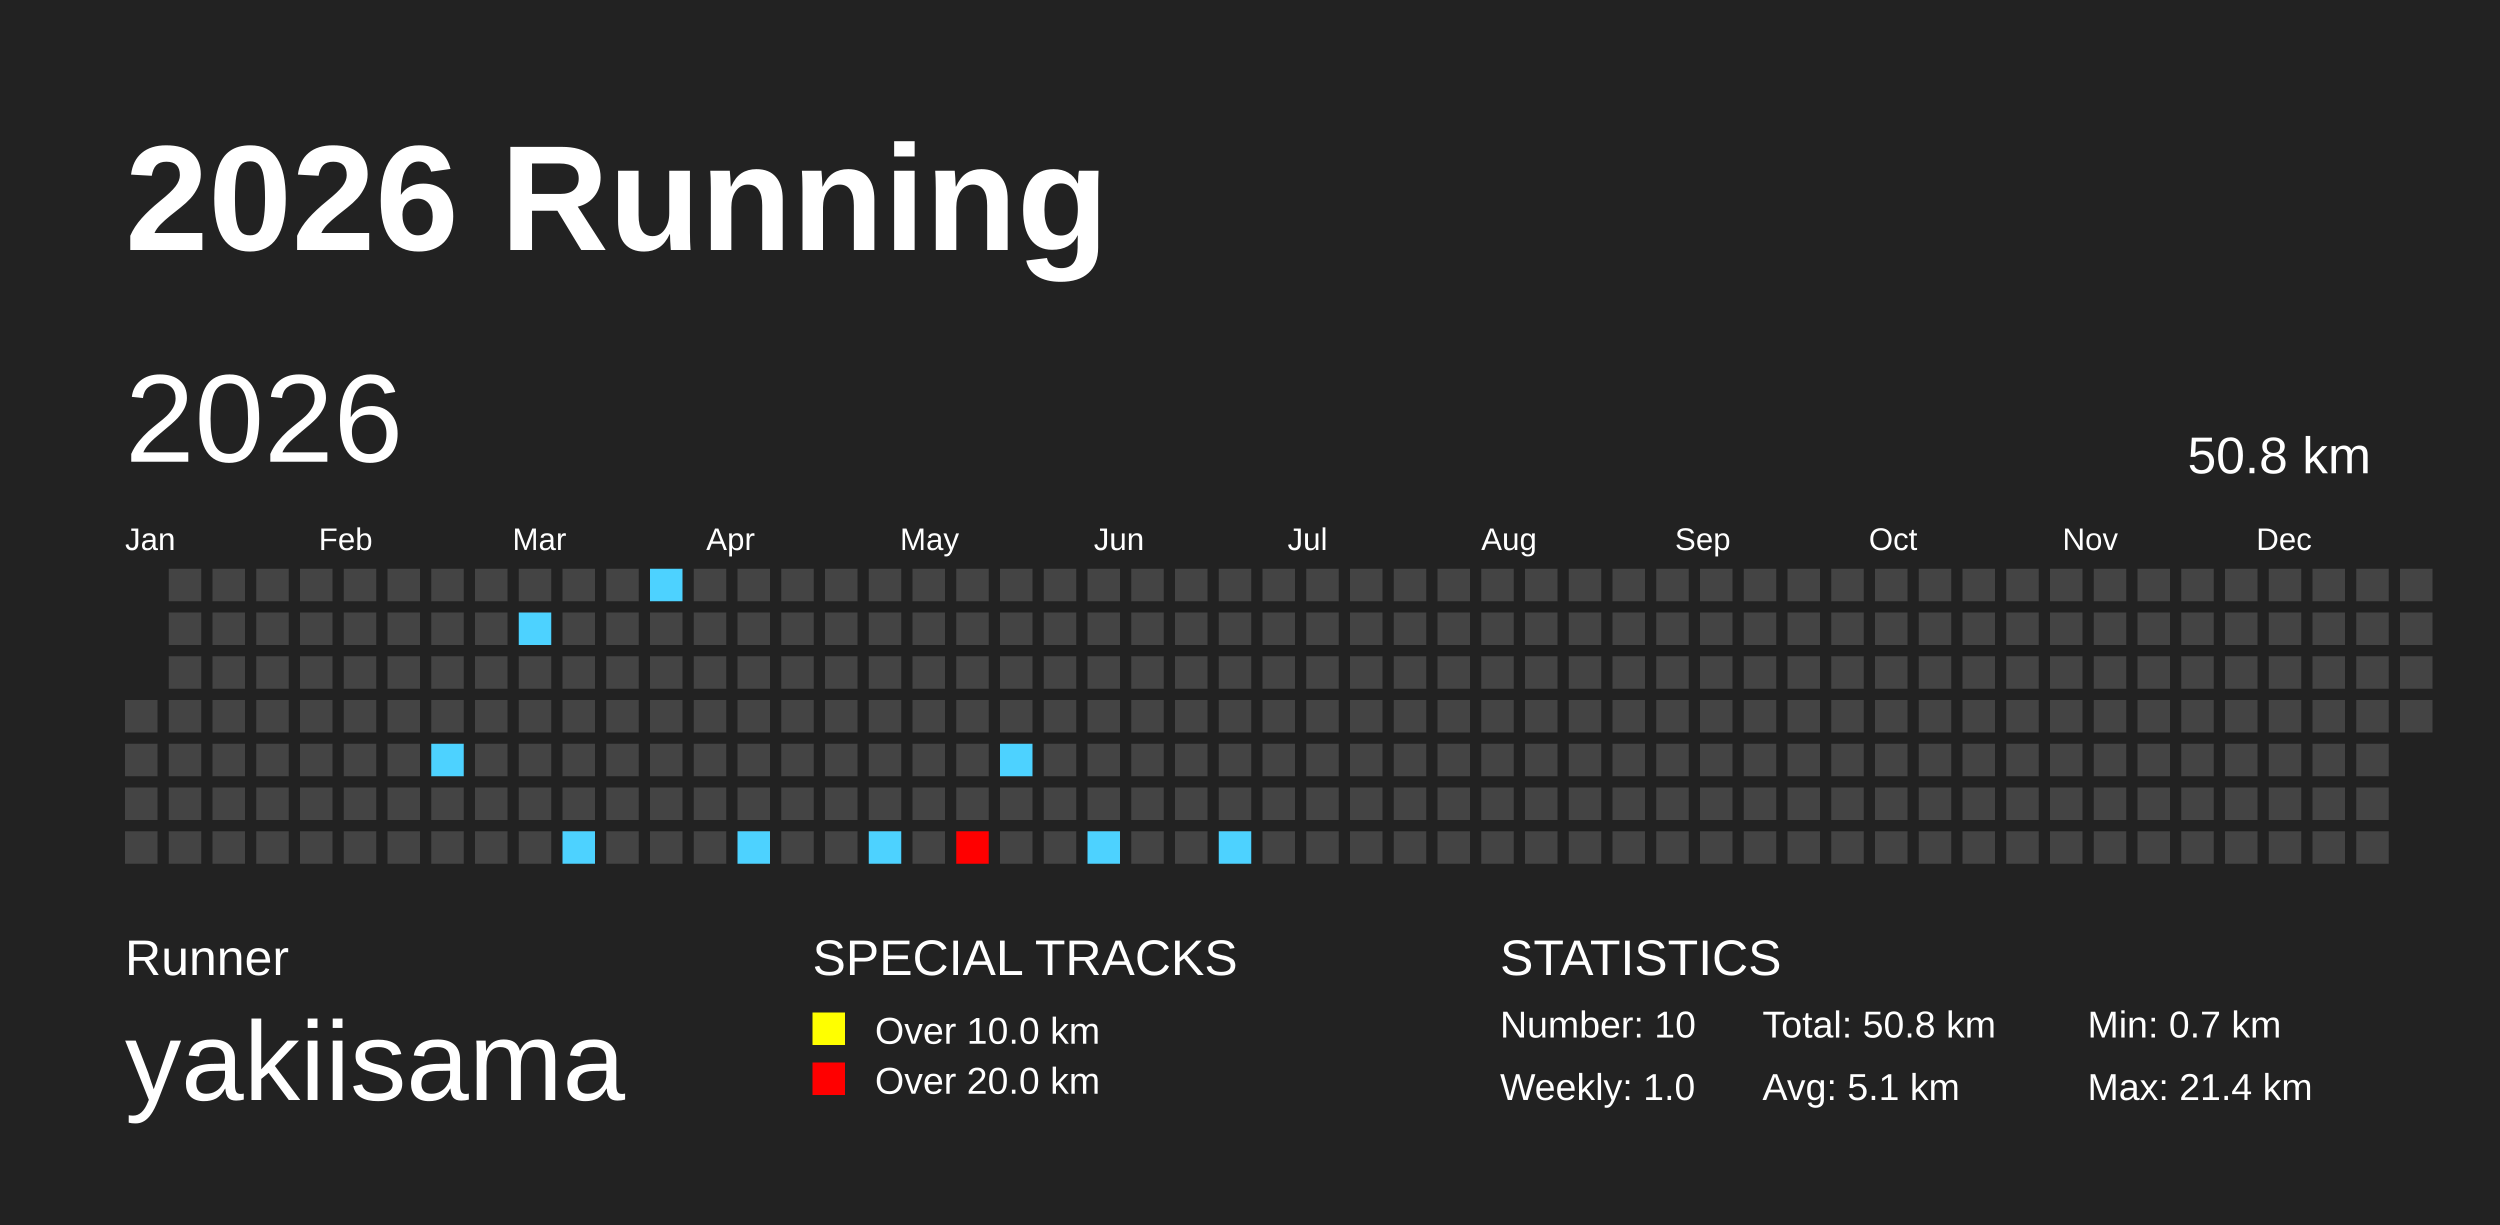
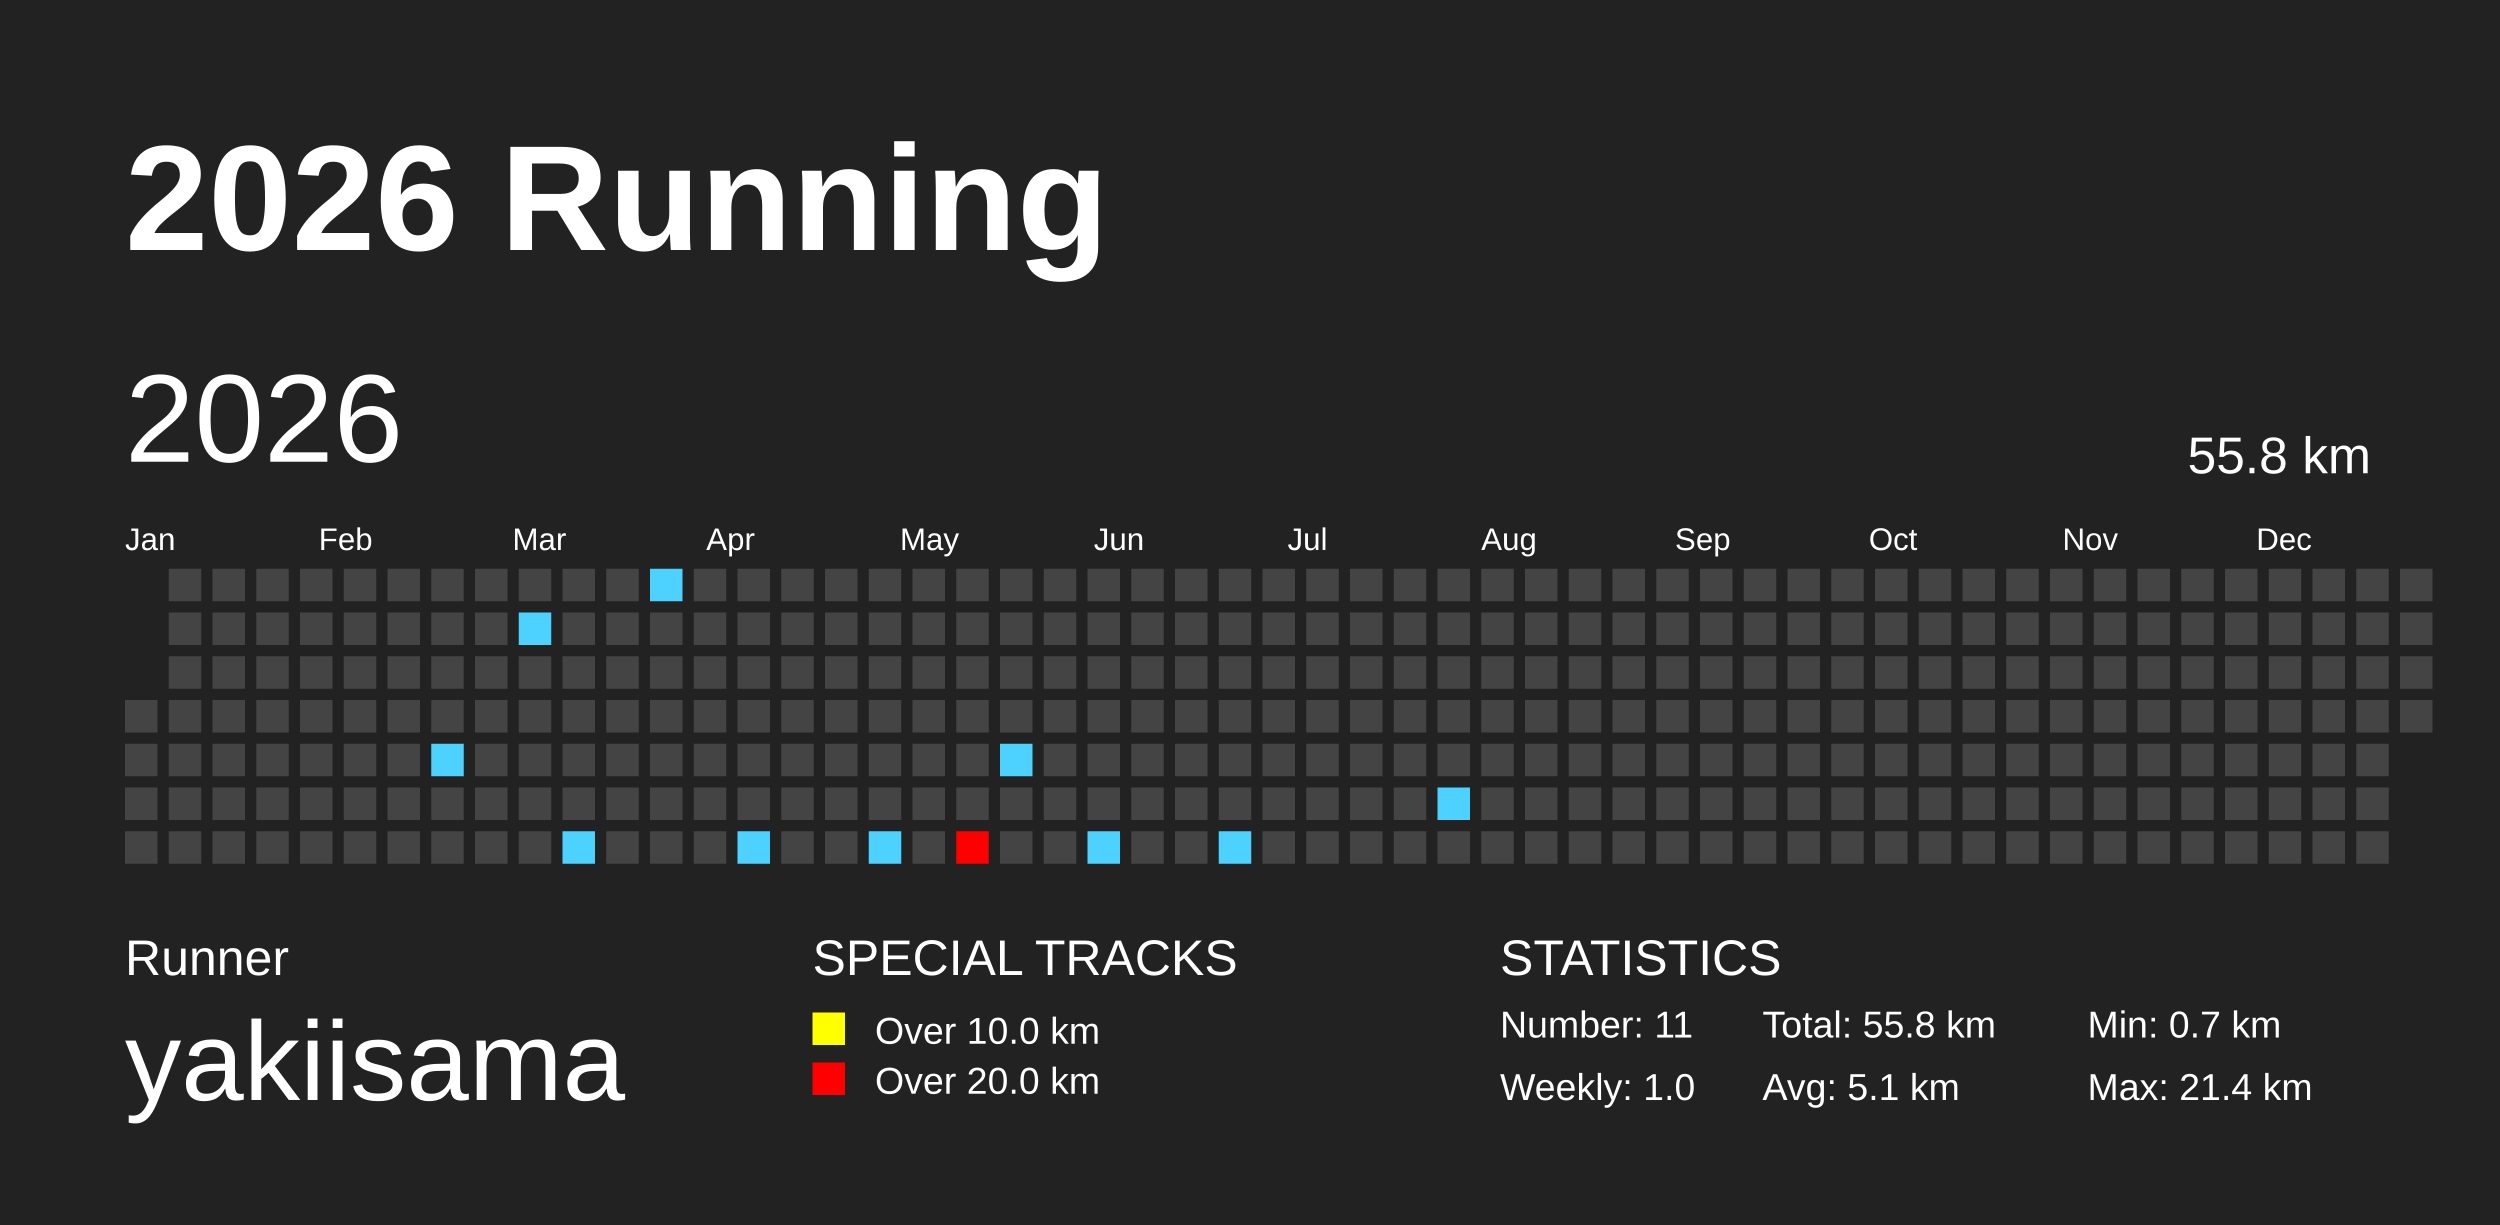
<svg xmlns="http://www.w3.org/2000/svg" baseProfile="full" height="98mm" version="1.1" viewBox="0,0,200,98" width="200mm">
  <defs />
  <rect fill="#222222" height="98" width="200" x="0" y="0" />
  <text fill="#FFFFFF" style="font-size:12px; font-family:Arial; font-weight:bold;" x="10" y="20">2026 Running</text>
  <text fill="#FFFFFF" style="font-size:4px; font-family:Arial" x="10" y="78">Runner</text>
  <text fill="#FFFFFF" style="font-size:9px; font-family:Arial" x="10" y="88">yakiisama</text>
  <text fill="#FFFFFF" style="font-size:4px; font-family:Arial" x="65" y="78">SPECIAL TRACKS</text>
  <rect fill="yellow" height="2.6" width="2.6" x="65" y="81" />
  <text fill="#FFFFFF" style="font-size:3px; font-family:Arial" x="70" y="83.5">Over 10.0 km</text>
  <rect fill="red" height="2.6" width="2.6" x="65" y="85" />
  <text fill="#FFFFFF" style="font-size:3px; font-family:Arial" x="70" y="87.5">Over 20.0 km</text>
  <text fill="#FFFFFF" style="font-size:4px; font-family:Arial" x="120" y="78">STATISTICS</text>
-   <text fill="#FFFFFF" style="font-size:3px; font-family:Arial" x="120" y="83">Number: 10</text>
+   <text fill="#FFFFFF" style="font-size:3px; font-family:Arial" x="120" y="83">Number: 11</text>
  <text fill="#FFFFFF" style="font-size:3px; font-family:Arial" x="120" y="88">Weekly: 1.0</text>
-   <text fill="#FFFFFF" style="font-size:3px; font-family:Arial" x="141" y="83">Total: 50.8 km</text>
+   <text fill="#FFFFFF" style="font-size:3px; font-family:Arial" x="141" y="83">Total: 55.8 km</text>
  <text fill="#FFFFFF" style="font-size:3px; font-family:Arial" x="141" y="88">Avg: 5.1 km</text>
  <text fill="#FFFFFF" style="font-size:3px; font-family:Arial" x="167" y="83">Min: 0.7 km</text>
  <text fill="#FFFFFF" style="font-size:3px; font-family:Arial" x="167" y="88">Max: 21.4 km</text>
  <text dominant-baseline="hanging" fill="#FFFFFF" style="font-size:10.0px; font-family:Arial;" x="10" y="30">2026</text>
-   <text dominant-baseline="hanging" fill="#FFFFFF" style="font-size:4.125px; font-family:Arial;" x="175" y="35">50.8 km</text>
+   <text dominant-baseline="hanging" fill="#FFFFFF" style="font-size:4.125px; font-family:Arial;" x="175" y="35">55.8 km</text>
  <text fill="#FFFFFF" style="font-size:2.5px; font-family:Arial" x="10.0" y="44">Jan</text>
  <text fill="#FFFFFF" style="font-size:2.5px; font-family:Arial" x="25.5" y="44">Feb</text>
  <text fill="#FFFFFF" style="font-size:2.5px; font-family:Arial" x="41.0" y="44">Mar</text>
  <text fill="#FFFFFF" style="font-size:2.5px; font-family:Arial" x="56.5" y="44">Apr</text>
  <text fill="#FFFFFF" style="font-size:2.5px; font-family:Arial" x="72.0" y="44">May</text>
  <text fill="#FFFFFF" style="font-size:2.5px; font-family:Arial" x="87.5" y="44">Jun</text>
  <text fill="#FFFFFF" style="font-size:2.5px; font-family:Arial" x="103.0" y="44">Jul</text>
  <text fill="#FFFFFF" style="font-size:2.5px; font-family:Arial" x="118.5" y="44">Aug</text>
  <text fill="#FFFFFF" style="font-size:2.5px; font-family:Arial" x="134.0" y="44">Sep</text>
  <text fill="#FFFFFF" style="font-size:2.5px; font-family:Arial" x="149.5" y="44">Oct</text>
  <text fill="#FFFFFF" style="font-size:2.5px; font-family:Arial" x="165.0" y="44">Nov</text>
  <text fill="#FFFFFF" style="font-size:2.5px; font-family:Arial" x="180.5" y="44">Dec</text>
  <rect fill="#444444" height="2.6" width="2.6" x="10.0" y="56.0" />
  <rect fill="#444444" height="2.6" width="2.6" x="10.0" y="59.5" />
  <rect fill="#444444" height="2.6" width="2.6" x="10.0" y="63.0" />
  <rect fill="#444444" height="2.6" width="2.6" x="10.0" y="66.5" />
  <rect fill="#444444" height="2.6" width="2.6" x="13.5" y="45.5" />
  <rect fill="#444444" height="2.6" width="2.6" x="13.5" y="49.0" />
  <rect fill="#444444" height="2.6" width="2.6" x="13.5" y="52.5" />
  <rect fill="#444444" height="2.6" width="2.6" x="13.5" y="56.0" />
  <rect fill="#444444" height="2.6" width="2.6" x="13.5" y="59.5" />
  <rect fill="#444444" height="2.6" width="2.6" x="13.5" y="63.0" />
  <rect fill="#444444" height="2.6" width="2.6" x="13.5" y="66.5" />
  <rect fill="#444444" height="2.6" width="2.6" x="17.0" y="45.5" />
  <rect fill="#444444" height="2.6" width="2.6" x="17.0" y="49.0" />
  <rect fill="#444444" height="2.6" width="2.6" x="17.0" y="52.5" />
  <rect fill="#444444" height="2.6" width="2.6" x="17.0" y="56.0" />
  <rect fill="#444444" height="2.6" width="2.6" x="17.0" y="59.5" />
  <rect fill="#444444" height="2.6" width="2.6" x="17.0" y="63.0" />
  <rect fill="#444444" height="2.6" width="2.6" x="17.0" y="66.5" />
  <rect fill="#444444" height="2.6" width="2.6" x="20.5" y="45.5" />
  <rect fill="#444444" height="2.6" width="2.6" x="20.5" y="49.0" />
  <rect fill="#444444" height="2.6" width="2.6" x="20.5" y="52.5" />
  <rect fill="#444444" height="2.6" width="2.6" x="20.5" y="56.0" />
  <rect fill="#444444" height="2.6" width="2.6" x="20.5" y="59.5" />
  <rect fill="#444444" height="2.6" width="2.6" x="20.5" y="63.0" />
  <rect fill="#444444" height="2.6" width="2.6" x="20.5" y="66.5" />
  <rect fill="#444444" height="2.6" width="2.6" x="24.0" y="45.5" />
  <rect fill="#444444" height="2.6" width="2.6" x="24.0" y="49.0" />
  <rect fill="#444444" height="2.6" width="2.6" x="24.0" y="52.5" />
  <rect fill="#444444" height="2.6" width="2.6" x="24.0" y="56.0" />
  <rect fill="#444444" height="2.6" width="2.6" x="24.0" y="59.5" />
  <rect fill="#444444" height="2.6" width="2.6" x="24.0" y="63.0" />
  <rect fill="#444444" height="2.6" width="2.6" x="24.0" y="66.5" />
  <rect fill="#444444" height="2.6" width="2.6" x="27.5" y="45.5" />
  <rect fill="#444444" height="2.6" width="2.6" x="27.5" y="49.0" />
  <rect fill="#444444" height="2.6" width="2.6" x="27.5" y="52.5" />
  <rect fill="#444444" height="2.6" width="2.6" x="27.5" y="56.0" />
  <rect fill="#444444" height="2.6" width="2.6" x="27.5" y="59.5" />
  <rect fill="#444444" height="2.6" width="2.6" x="27.5" y="63.0" />
  <rect fill="#444444" height="2.6" width="2.6" x="27.5" y="66.5" />
  <rect fill="#444444" height="2.6" width="2.6" x="31.0" y="45.5" />
  <rect fill="#444444" height="2.6" width="2.6" x="31.0" y="49.0" />
  <rect fill="#444444" height="2.6" width="2.6" x="31.0" y="52.5" />
  <rect fill="#444444" height="2.6" width="2.6" x="31.0" y="56.0" />
  <rect fill="#444444" height="2.6" width="2.6" x="31.0" y="59.5" />
  <rect fill="#444444" height="2.6" width="2.6" x="31.0" y="63.0" />
  <rect fill="#444444" height="2.6" width="2.6" x="31.0" y="66.5" />
  <rect fill="#444444" height="2.6" width="2.6" x="34.5" y="45.5" />
  <rect fill="#444444" height="2.6" width="2.6" x="34.5" y="49.0" />
  <rect fill="#444444" height="2.6" width="2.6" x="34.5" y="52.5" />
  <rect fill="#444444" height="2.6" width="2.6" x="34.5" y="56.0" />
  <rect fill="#4dd2ff" height="2.6" width="2.6" x="34.5" y="59.5" />
  <rect fill="#444444" height="2.6" width="2.6" x="34.5" y="63.0" />
  <rect fill="#444444" height="2.6" width="2.6" x="34.5" y="66.5" />
  <rect fill="#444444" height="2.6" width="2.6" x="38.0" y="45.5" />
  <rect fill="#444444" height="2.6" width="2.6" x="38.0" y="49.0" />
  <rect fill="#444444" height="2.6" width="2.6" x="38.0" y="52.5" />
  <rect fill="#444444" height="2.6" width="2.6" x="38.0" y="56.0" />
  <rect fill="#444444" height="2.6" width="2.6" x="38.0" y="59.5" />
  <rect fill="#444444" height="2.6" width="2.6" x="38.0" y="63.0" />
  <rect fill="#444444" height="2.6" width="2.6" x="38.0" y="66.5" />
  <rect fill="#444444" height="2.6" width="2.6" x="41.5" y="45.5" />
  <rect fill="#4dd2ff" height="2.6" width="2.6" x="41.5" y="49.0" />
  <rect fill="#444444" height="2.6" width="2.6" x="41.5" y="52.5" />
  <rect fill="#444444" height="2.6" width="2.6" x="41.5" y="56.0" />
  <rect fill="#444444" height="2.6" width="2.6" x="41.5" y="59.5" />
  <rect fill="#444444" height="2.6" width="2.6" x="41.5" y="63.0" />
  <rect fill="#444444" height="2.6" width="2.6" x="41.5" y="66.5" />
  <rect fill="#444444" height="2.6" width="2.6" x="45.0" y="45.5" />
  <rect fill="#444444" height="2.6" width="2.6" x="45.0" y="49.0" />
  <rect fill="#444444" height="2.6" width="2.6" x="45.0" y="52.5" />
  <rect fill="#444444" height="2.6" width="2.6" x="45.0" y="56.0" />
  <rect fill="#444444" height="2.6" width="2.6" x="45.0" y="59.5" />
  <rect fill="#444444" height="2.6" width="2.6" x="45.0" y="63.0" />
  <rect fill="#4dd2ff" height="2.6" width="2.6" x="45.0" y="66.5" />
  <rect fill="#444444" height="2.6" width="2.6" x="48.5" y="45.5" />
  <rect fill="#444444" height="2.6" width="2.6" x="48.5" y="49.0" />
  <rect fill="#444444" height="2.6" width="2.6" x="48.5" y="52.5" />
  <rect fill="#444444" height="2.6" width="2.6" x="48.5" y="56.0" />
  <rect fill="#444444" height="2.6" width="2.6" x="48.5" y="59.5" />
  <rect fill="#444444" height="2.6" width="2.6" x="48.5" y="63.0" />
  <rect fill="#444444" height="2.6" width="2.6" x="48.5" y="66.5" />
  <rect fill="#4dd2ff" height="2.6" width="2.6" x="52.0" y="45.5" />
  <rect fill="#444444" height="2.6" width="2.6" x="52.0" y="49.0" />
  <rect fill="#444444" height="2.6" width="2.6" x="52.0" y="52.5" />
  <rect fill="#444444" height="2.6" width="2.6" x="52.0" y="56.0" />
  <rect fill="#444444" height="2.6" width="2.6" x="52.0" y="59.5" />
  <rect fill="#444444" height="2.6" width="2.6" x="52.0" y="63.0" />
  <rect fill="#444444" height="2.6" width="2.6" x="52.0" y="66.5" />
  <rect fill="#444444" height="2.6" width="2.6" x="55.5" y="45.5" />
  <rect fill="#444444" height="2.6" width="2.6" x="55.5" y="49.0" />
  <rect fill="#444444" height="2.6" width="2.6" x="55.5" y="52.5" />
  <rect fill="#444444" height="2.6" width="2.6" x="55.5" y="56.0" />
  <rect fill="#444444" height="2.6" width="2.6" x="55.5" y="59.5" />
  <rect fill="#444444" height="2.6" width="2.6" x="55.5" y="63.0" />
  <rect fill="#444444" height="2.6" width="2.6" x="55.5" y="66.5" />
  <rect fill="#444444" height="2.6" width="2.6" x="59.0" y="45.5" />
  <rect fill="#444444" height="2.6" width="2.6" x="59.0" y="49.0" />
  <rect fill="#444444" height="2.6" width="2.6" x="59.0" y="52.5" />
  <rect fill="#444444" height="2.6" width="2.6" x="59.0" y="56.0" />
  <rect fill="#444444" height="2.6" width="2.6" x="59.0" y="59.5" />
  <rect fill="#444444" height="2.6" width="2.6" x="59.0" y="63.0" />
  <rect fill="#4dd2ff" height="2.6" width="2.6" x="59.0" y="66.5" />
  <rect fill="#444444" height="2.6" width="2.6" x="62.5" y="45.5" />
  <rect fill="#444444" height="2.6" width="2.6" x="62.5" y="49.0" />
  <rect fill="#444444" height="2.6" width="2.6" x="62.5" y="52.5" />
  <rect fill="#444444" height="2.6" width="2.6" x="62.5" y="56.0" />
  <rect fill="#444444" height="2.6" width="2.6" x="62.5" y="59.5" />
  <rect fill="#444444" height="2.6" width="2.6" x="62.5" y="63.0" />
  <rect fill="#444444" height="2.6" width="2.6" x="62.5" y="66.5" />
  <rect fill="#444444" height="2.6" width="2.6" x="66.0" y="45.5" />
  <rect fill="#444444" height="2.6" width="2.6" x="66.0" y="49.0" />
  <rect fill="#444444" height="2.6" width="2.6" x="66.0" y="52.5" />
  <rect fill="#444444" height="2.6" width="2.6" x="66.0" y="56.0" />
  <rect fill="#444444" height="2.6" width="2.6" x="66.0" y="59.5" />
  <rect fill="#444444" height="2.6" width="2.6" x="66.0" y="63.0" />
  <rect fill="#444444" height="2.6" width="2.6" x="66.0" y="66.5" />
  <rect fill="#444444" height="2.6" width="2.6" x="69.5" y="45.5" />
  <rect fill="#444444" height="2.6" width="2.6" x="69.5" y="49.0" />
  <rect fill="#444444" height="2.6" width="2.6" x="69.5" y="52.5" />
  <rect fill="#444444" height="2.6" width="2.6" x="69.5" y="56.0" />
  <rect fill="#444444" height="2.6" width="2.6" x="69.5" y="59.5" />
  <rect fill="#444444" height="2.6" width="2.6" x="69.5" y="63.0" />
  <rect fill="#4dd2ff" height="2.6" width="2.6" x="69.5" y="66.5" />
  <rect fill="#444444" height="2.6" width="2.6" x="73.0" y="45.5" />
  <rect fill="#444444" height="2.6" width="2.6" x="73.0" y="49.0" />
  <rect fill="#444444" height="2.6" width="2.6" x="73.0" y="52.5" />
  <rect fill="#444444" height="2.6" width="2.6" x="73.0" y="56.0" />
  <rect fill="#444444" height="2.6" width="2.6" x="73.0" y="59.5" />
  <rect fill="#444444" height="2.6" width="2.6" x="73.0" y="63.0" />
  <rect fill="#444444" height="2.6" width="2.6" x="73.0" y="66.5" />
  <rect fill="#444444" height="2.6" width="2.6" x="76.5" y="45.5" />
  <rect fill="#444444" height="2.6" width="2.6" x="76.5" y="49.0" />
  <rect fill="#444444" height="2.6" width="2.6" x="76.5" y="52.5" />
  <rect fill="#444444" height="2.6" width="2.6" x="76.5" y="56.0" />
  <rect fill="#444444" height="2.6" width="2.6" x="76.5" y="59.5" />
  <rect fill="#444444" height="2.6" width="2.6" x="76.5" y="63.0" />
  <rect fill="red" height="2.6" width="2.6" x="76.5" y="66.5" />
  <rect fill="#444444" height="2.6" width="2.6" x="80.0" y="45.5" />
  <rect fill="#444444" height="2.6" width="2.6" x="80.0" y="49.0" />
  <rect fill="#444444" height="2.6" width="2.6" x="80.0" y="52.5" />
  <rect fill="#444444" height="2.6" width="2.6" x="80.0" y="56.0" />
  <rect fill="#4dd2ff" height="2.6" width="2.6" x="80.0" y="59.5" />
  <rect fill="#444444" height="2.6" width="2.6" x="80.0" y="63.0" />
  <rect fill="#444444" height="2.6" width="2.6" x="80.0" y="66.5" />
  <rect fill="#444444" height="2.6" width="2.6" x="83.5" y="45.5" />
  <rect fill="#444444" height="2.6" width="2.6" x="83.5" y="49.0" />
  <rect fill="#444444" height="2.6" width="2.6" x="83.5" y="52.5" />
  <rect fill="#444444" height="2.6" width="2.6" x="83.5" y="56.0" />
  <rect fill="#444444" height="2.6" width="2.6" x="83.5" y="59.5" />
  <rect fill="#444444" height="2.6" width="2.6" x="83.5" y="63.0" />
  <rect fill="#444444" height="2.6" width="2.6" x="83.5" y="66.5" />
  <rect fill="#444444" height="2.6" width="2.6" x="87.0" y="45.5" />
  <rect fill="#444444" height="2.6" width="2.6" x="87.0" y="49.0" />
  <rect fill="#444444" height="2.6" width="2.6" x="87.0" y="52.5" />
  <rect fill="#444444" height="2.6" width="2.6" x="87.0" y="56.0" />
  <rect fill="#444444" height="2.6" width="2.6" x="87.0" y="59.5" />
  <rect fill="#444444" height="2.6" width="2.6" x="87.0" y="63.0" />
  <rect fill="#4dd2ff" height="2.6" width="2.6" x="87.0" y="66.5" />
  <rect fill="#444444" height="2.6" width="2.6" x="90.5" y="45.5" />
  <rect fill="#444444" height="2.6" width="2.6" x="90.5" y="49.0" />
  <rect fill="#444444" height="2.6" width="2.6" x="90.5" y="52.5" />
  <rect fill="#444444" height="2.6" width="2.6" x="90.5" y="56.0" />
  <rect fill="#444444" height="2.6" width="2.6" x="90.5" y="59.5" />
  <rect fill="#444444" height="2.6" width="2.6" x="90.5" y="63.0" />
  <rect fill="#444444" height="2.6" width="2.6" x="90.5" y="66.5" />
  <rect fill="#444444" height="2.6" width="2.6" x="94.0" y="45.5" />
  <rect fill="#444444" height="2.6" width="2.6" x="94.0" y="49.0" />
  <rect fill="#444444" height="2.6" width="2.6" x="94.0" y="52.5" />
  <rect fill="#444444" height="2.6" width="2.6" x="94.0" y="56.0" />
  <rect fill="#444444" height="2.6" width="2.6" x="94.0" y="59.5" />
  <rect fill="#444444" height="2.6" width="2.6" x="94.0" y="63.0" />
  <rect fill="#444444" height="2.6" width="2.6" x="94.0" y="66.5" />
  <rect fill="#444444" height="2.6" width="2.6" x="97.5" y="45.5" />
  <rect fill="#444444" height="2.6" width="2.6" x="97.5" y="49.0" />
  <rect fill="#444444" height="2.6" width="2.6" x="97.5" y="52.5" />
  <rect fill="#444444" height="2.6" width="2.6" x="97.5" y="56.0" />
  <rect fill="#444444" height="2.6" width="2.6" x="97.5" y="59.5" />
  <rect fill="#444444" height="2.6" width="2.6" x="97.5" y="63.0" />
  <rect fill="#4dd2ff" height="2.6" width="2.6" x="97.5" y="66.5" />
  <rect fill="#444444" height="2.6" width="2.6" x="101.0" y="45.5" />
  <rect fill="#444444" height="2.6" width="2.6" x="101.0" y="49.0" />
  <rect fill="#444444" height="2.6" width="2.6" x="101.0" y="52.5" />
  <rect fill="#444444" height="2.6" width="2.6" x="101.0" y="56.0" />
  <rect fill="#444444" height="2.6" width="2.6" x="101.0" y="59.5" />
  <rect fill="#444444" height="2.6" width="2.6" x="101.0" y="63.0" />
  <rect fill="#444444" height="2.6" width="2.6" x="101.0" y="66.5" />
  <rect fill="#444444" height="2.6" width="2.6" x="104.5" y="45.5" />
  <rect fill="#444444" height="2.6" width="2.6" x="104.5" y="49.0" />
  <rect fill="#444444" height="2.6" width="2.6" x="104.5" y="52.5" />
  <rect fill="#444444" height="2.6" width="2.6" x="104.5" y="56.0" />
  <rect fill="#444444" height="2.6" width="2.6" x="104.5" y="59.5" />
  <rect fill="#444444" height="2.6" width="2.6" x="104.5" y="63.0" />
  <rect fill="#444444" height="2.6" width="2.6" x="104.5" y="66.5" />
  <rect fill="#444444" height="2.6" width="2.6" x="108.0" y="45.5" />
  <rect fill="#444444" height="2.6" width="2.6" x="108.0" y="49.0" />
  <rect fill="#444444" height="2.6" width="2.6" x="108.0" y="52.5" />
  <rect fill="#444444" height="2.6" width="2.6" x="108.0" y="56.0" />
  <rect fill="#444444" height="2.6" width="2.6" x="108.0" y="59.5" />
  <rect fill="#444444" height="2.6" width="2.6" x="108.0" y="63.0" />
  <rect fill="#444444" height="2.6" width="2.6" x="108.0" y="66.5" />
  <rect fill="#444444" height="2.6" width="2.6" x="111.5" y="45.5" />
  <rect fill="#444444" height="2.6" width="2.6" x="111.5" y="49.0" />
  <rect fill="#444444" height="2.6" width="2.6" x="111.5" y="52.5" />
  <rect fill="#444444" height="2.6" width="2.6" x="111.5" y="56.0" />
  <rect fill="#444444" height="2.6" width="2.6" x="111.5" y="59.5" />
  <rect fill="#444444" height="2.6" width="2.6" x="111.5" y="63.0" />
  <rect fill="#444444" height="2.6" width="2.6" x="111.5" y="66.5" />
  <rect fill="#444444" height="2.6" width="2.6" x="115.0" y="45.5" />
  <rect fill="#444444" height="2.6" width="2.6" x="115.0" y="49.0" />
  <rect fill="#444444" height="2.6" width="2.6" x="115.0" y="52.5" />
  <rect fill="#444444" height="2.6" width="2.6" x="115.0" y="56.0" />
  <rect fill="#444444" height="2.6" width="2.6" x="115.0" y="59.5" />
-   <rect fill="#444444" height="2.6" width="2.6" x="115.0" y="63.0" />
+   <rect fill="#4dd2ff" height="2.6" width="2.6" x="115.0" y="63.0" />
  <rect fill="#444444" height="2.6" width="2.6" x="115.0" y="66.5" />
  <rect fill="#444444" height="2.6" width="2.6" x="118.5" y="45.5" />
  <rect fill="#444444" height="2.6" width="2.6" x="118.5" y="49.0" />
  <rect fill="#444444" height="2.6" width="2.6" x="118.5" y="52.5" />
  <rect fill="#444444" height="2.6" width="2.6" x="118.5" y="56.0" />
  <rect fill="#444444" height="2.6" width="2.6" x="118.5" y="59.5" />
  <rect fill="#444444" height="2.6" width="2.6" x="118.5" y="63.0" />
  <rect fill="#444444" height="2.6" width="2.6" x="118.5" y="66.5" />
  <rect fill="#444444" height="2.6" width="2.6" x="122.0" y="45.5" />
  <rect fill="#444444" height="2.6" width="2.6" x="122.0" y="49.0" />
  <rect fill="#444444" height="2.6" width="2.6" x="122.0" y="52.5" />
  <rect fill="#444444" height="2.6" width="2.6" x="122.0" y="56.0" />
  <rect fill="#444444" height="2.6" width="2.6" x="122.0" y="59.5" />
  <rect fill="#444444" height="2.6" width="2.6" x="122.0" y="63.0" />
  <rect fill="#444444" height="2.6" width="2.6" x="122.0" y="66.5" />
  <rect fill="#444444" height="2.6" width="2.6" x="125.5" y="45.5" />
  <rect fill="#444444" height="2.6" width="2.6" x="125.5" y="49.0" />
  <rect fill="#444444" height="2.6" width="2.6" x="125.5" y="52.5" />
  <rect fill="#444444" height="2.6" width="2.6" x="125.5" y="56.0" />
  <rect fill="#444444" height="2.6" width="2.6" x="125.5" y="59.5" />
  <rect fill="#444444" height="2.6" width="2.6" x="125.5" y="63.0" />
  <rect fill="#444444" height="2.6" width="2.6" x="125.5" y="66.5" />
  <rect fill="#444444" height="2.6" width="2.6" x="129.0" y="45.5" />
  <rect fill="#444444" height="2.6" width="2.6" x="129.0" y="49.0" />
  <rect fill="#444444" height="2.6" width="2.6" x="129.0" y="52.5" />
  <rect fill="#444444" height="2.6" width="2.6" x="129.0" y="56.0" />
  <rect fill="#444444" height="2.6" width="2.6" x="129.0" y="59.5" />
  <rect fill="#444444" height="2.6" width="2.6" x="129.0" y="63.0" />
  <rect fill="#444444" height="2.6" width="2.6" x="129.0" y="66.5" />
  <rect fill="#444444" height="2.6" width="2.6" x="132.5" y="45.5" />
  <rect fill="#444444" height="2.6" width="2.6" x="132.5" y="49.0" />
  <rect fill="#444444" height="2.6" width="2.6" x="132.5" y="52.5" />
  <rect fill="#444444" height="2.6" width="2.6" x="132.5" y="56.0" />
  <rect fill="#444444" height="2.6" width="2.6" x="132.5" y="59.5" />
  <rect fill="#444444" height="2.6" width="2.6" x="132.5" y="63.0" />
  <rect fill="#444444" height="2.6" width="2.6" x="132.5" y="66.5" />
  <rect fill="#444444" height="2.6" width="2.6" x="136.0" y="45.5" />
  <rect fill="#444444" height="2.6" width="2.6" x="136.0" y="49.0" />
  <rect fill="#444444" height="2.6" width="2.6" x="136.0" y="52.5" />
  <rect fill="#444444" height="2.6" width="2.6" x="136.0" y="56.0" />
  <rect fill="#444444" height="2.6" width="2.6" x="136.0" y="59.5" />
  <rect fill="#444444" height="2.6" width="2.6" x="136.0" y="63.0" />
  <rect fill="#444444" height="2.6" width="2.6" x="136.0" y="66.5" />
  <rect fill="#444444" height="2.6" width="2.6" x="139.5" y="45.5" />
  <rect fill="#444444" height="2.6" width="2.6" x="139.5" y="49.0" />
  <rect fill="#444444" height="2.6" width="2.6" x="139.5" y="52.5" />
  <rect fill="#444444" height="2.6" width="2.6" x="139.5" y="56.0" />
  <rect fill="#444444" height="2.6" width="2.6" x="139.5" y="59.5" />
  <rect fill="#444444" height="2.6" width="2.6" x="139.5" y="63.0" />
  <rect fill="#444444" height="2.6" width="2.6" x="139.5" y="66.5" />
  <rect fill="#444444" height="2.6" width="2.6" x="143.0" y="45.5" />
  <rect fill="#444444" height="2.6" width="2.6" x="143.0" y="49.0" />
  <rect fill="#444444" height="2.6" width="2.6" x="143.0" y="52.5" />
  <rect fill="#444444" height="2.6" width="2.6" x="143.0" y="56.0" />
  <rect fill="#444444" height="2.6" width="2.6" x="143.0" y="59.5" />
  <rect fill="#444444" height="2.6" width="2.6" x="143.0" y="63.0" />
  <rect fill="#444444" height="2.6" width="2.6" x="143.0" y="66.5" />
  <rect fill="#444444" height="2.6" width="2.6" x="146.5" y="45.5" />
  <rect fill="#444444" height="2.6" width="2.6" x="146.5" y="49.0" />
  <rect fill="#444444" height="2.6" width="2.6" x="146.5" y="52.5" />
  <rect fill="#444444" height="2.6" width="2.6" x="146.5" y="56.0" />
  <rect fill="#444444" height="2.6" width="2.6" x="146.5" y="59.5" />
  <rect fill="#444444" height="2.6" width="2.6" x="146.5" y="63.0" />
  <rect fill="#444444" height="2.6" width="2.6" x="146.5" y="66.5" />
  <rect fill="#444444" height="2.6" width="2.6" x="150.0" y="45.5" />
  <rect fill="#444444" height="2.6" width="2.6" x="150.0" y="49.0" />
  <rect fill="#444444" height="2.6" width="2.6" x="150.0" y="52.5" />
  <rect fill="#444444" height="2.6" width="2.6" x="150.0" y="56.0" />
  <rect fill="#444444" height="2.6" width="2.6" x="150.0" y="59.5" />
  <rect fill="#444444" height="2.6" width="2.6" x="150.0" y="63.0" />
  <rect fill="#444444" height="2.6" width="2.6" x="150.0" y="66.5" />
  <rect fill="#444444" height="2.6" width="2.6" x="153.5" y="45.5" />
  <rect fill="#444444" height="2.6" width="2.6" x="153.5" y="49.0" />
  <rect fill="#444444" height="2.6" width="2.6" x="153.5" y="52.5" />
  <rect fill="#444444" height="2.6" width="2.6" x="153.5" y="56.0" />
  <rect fill="#444444" height="2.6" width="2.6" x="153.5" y="59.5" />
  <rect fill="#444444" height="2.6" width="2.6" x="153.5" y="63.0" />
  <rect fill="#444444" height="2.6" width="2.6" x="153.5" y="66.5" />
  <rect fill="#444444" height="2.6" width="2.6" x="157.0" y="45.5" />
  <rect fill="#444444" height="2.6" width="2.6" x="157.0" y="49.0" />
  <rect fill="#444444" height="2.6" width="2.6" x="157.0" y="52.5" />
  <rect fill="#444444" height="2.6" width="2.6" x="157.0" y="56.0" />
  <rect fill="#444444" height="2.6" width="2.6" x="157.0" y="59.5" />
  <rect fill="#444444" height="2.6" width="2.6" x="157.0" y="63.0" />
  <rect fill="#444444" height="2.6" width="2.6" x="157.0" y="66.5" />
  <rect fill="#444444" height="2.6" width="2.6" x="160.5" y="45.5" />
  <rect fill="#444444" height="2.6" width="2.6" x="160.5" y="49.0" />
  <rect fill="#444444" height="2.6" width="2.6" x="160.5" y="52.5" />
  <rect fill="#444444" height="2.6" width="2.6" x="160.5" y="56.0" />
  <rect fill="#444444" height="2.6" width="2.6" x="160.5" y="59.5" />
  <rect fill="#444444" height="2.6" width="2.6" x="160.5" y="63.0" />
  <rect fill="#444444" height="2.6" width="2.6" x="160.5" y="66.5" />
  <rect fill="#444444" height="2.6" width="2.6" x="164.0" y="45.5" />
  <rect fill="#444444" height="2.6" width="2.6" x="164.0" y="49.0" />
  <rect fill="#444444" height="2.6" width="2.6" x="164.0" y="52.5" />
  <rect fill="#444444" height="2.6" width="2.6" x="164.0" y="56.0" />
  <rect fill="#444444" height="2.6" width="2.6" x="164.0" y="59.5" />
  <rect fill="#444444" height="2.6" width="2.6" x="164.0" y="63.0" />
  <rect fill="#444444" height="2.6" width="2.6" x="164.0" y="66.5" />
  <rect fill="#444444" height="2.6" width="2.6" x="167.5" y="45.5" />
  <rect fill="#444444" height="2.6" width="2.6" x="167.5" y="49.0" />
  <rect fill="#444444" height="2.6" width="2.6" x="167.5" y="52.5" />
  <rect fill="#444444" height="2.6" width="2.6" x="167.5" y="56.0" />
  <rect fill="#444444" height="2.6" width="2.6" x="167.5" y="59.5" />
  <rect fill="#444444" height="2.6" width="2.6" x="167.5" y="63.0" />
  <rect fill="#444444" height="2.6" width="2.6" x="167.5" y="66.5" />
  <rect fill="#444444" height="2.6" width="2.6" x="171.0" y="45.5" />
  <rect fill="#444444" height="2.6" width="2.6" x="171.0" y="49.0" />
  <rect fill="#444444" height="2.6" width="2.6" x="171.0" y="52.5" />
  <rect fill="#444444" height="2.6" width="2.6" x="171.0" y="56.0" />
  <rect fill="#444444" height="2.6" width="2.6" x="171.0" y="59.5" />
  <rect fill="#444444" height="2.6" width="2.6" x="171.0" y="63.0" />
  <rect fill="#444444" height="2.6" width="2.6" x="171.0" y="66.5" />
  <rect fill="#444444" height="2.6" width="2.6" x="174.5" y="45.5" />
  <rect fill="#444444" height="2.6" width="2.6" x="174.5" y="49.0" />
  <rect fill="#444444" height="2.6" width="2.6" x="174.5" y="52.5" />
  <rect fill="#444444" height="2.6" width="2.6" x="174.5" y="56.0" />
  <rect fill="#444444" height="2.6" width="2.6" x="174.5" y="59.5" />
  <rect fill="#444444" height="2.6" width="2.6" x="174.5" y="63.0" />
  <rect fill="#444444" height="2.6" width="2.6" x="174.5" y="66.5" />
  <rect fill="#444444" height="2.6" width="2.6" x="178.0" y="45.5" />
  <rect fill="#444444" height="2.6" width="2.6" x="178.0" y="49.0" />
  <rect fill="#444444" height="2.6" width="2.6" x="178.0" y="52.5" />
  <rect fill="#444444" height="2.6" width="2.6" x="178.0" y="56.0" />
  <rect fill="#444444" height="2.6" width="2.6" x="178.0" y="59.5" />
  <rect fill="#444444" height="2.6" width="2.6" x="178.0" y="63.0" />
  <rect fill="#444444" height="2.6" width="2.6" x="178.0" y="66.5" />
  <rect fill="#444444" height="2.6" width="2.6" x="181.5" y="45.5" />
  <rect fill="#444444" height="2.6" width="2.6" x="181.5" y="49.0" />
  <rect fill="#444444" height="2.6" width="2.6" x="181.5" y="52.5" />
  <rect fill="#444444" height="2.6" width="2.6" x="181.5" y="56.0" />
  <rect fill="#444444" height="2.6" width="2.6" x="181.5" y="59.5" />
  <rect fill="#444444" height="2.6" width="2.6" x="181.5" y="63.0" />
  <rect fill="#444444" height="2.6" width="2.6" x="181.5" y="66.5" />
  <rect fill="#444444" height="2.6" width="2.6" x="185.0" y="45.5" />
  <rect fill="#444444" height="2.6" width="2.6" x="185.0" y="49.0" />
  <rect fill="#444444" height="2.6" width="2.6" x="185.0" y="52.5" />
  <rect fill="#444444" height="2.6" width="2.6" x="185.0" y="56.0" />
  <rect fill="#444444" height="2.6" width="2.6" x="185.0" y="59.5" />
  <rect fill="#444444" height="2.6" width="2.6" x="185.0" y="63.0" />
  <rect fill="#444444" height="2.6" width="2.6" x="185.0" y="66.5" />
  <rect fill="#444444" height="2.6" width="2.6" x="188.5" y="45.5" />
  <rect fill="#444444" height="2.6" width="2.6" x="188.5" y="49.0" />
  <rect fill="#444444" height="2.6" width="2.6" x="188.5" y="52.5" />
  <rect fill="#444444" height="2.6" width="2.6" x="188.5" y="56.0" />
  <rect fill="#444444" height="2.6" width="2.6" x="188.5" y="59.5" />
  <rect fill="#444444" height="2.6" width="2.6" x="188.5" y="63.0" />
  <rect fill="#444444" height="2.6" width="2.6" x="188.5" y="66.5" />
  <rect fill="#444444" height="2.6" width="2.6" x="192.0" y="45.5" />
  <rect fill="#444444" height="2.6" width="2.6" x="192.0" y="49.0" />
  <rect fill="#444444" height="2.6" width="2.6" x="192.0" y="52.5" />
  <rect fill="#444444" height="2.6" width="2.6" x="192.0" y="56.0" />
</svg>
